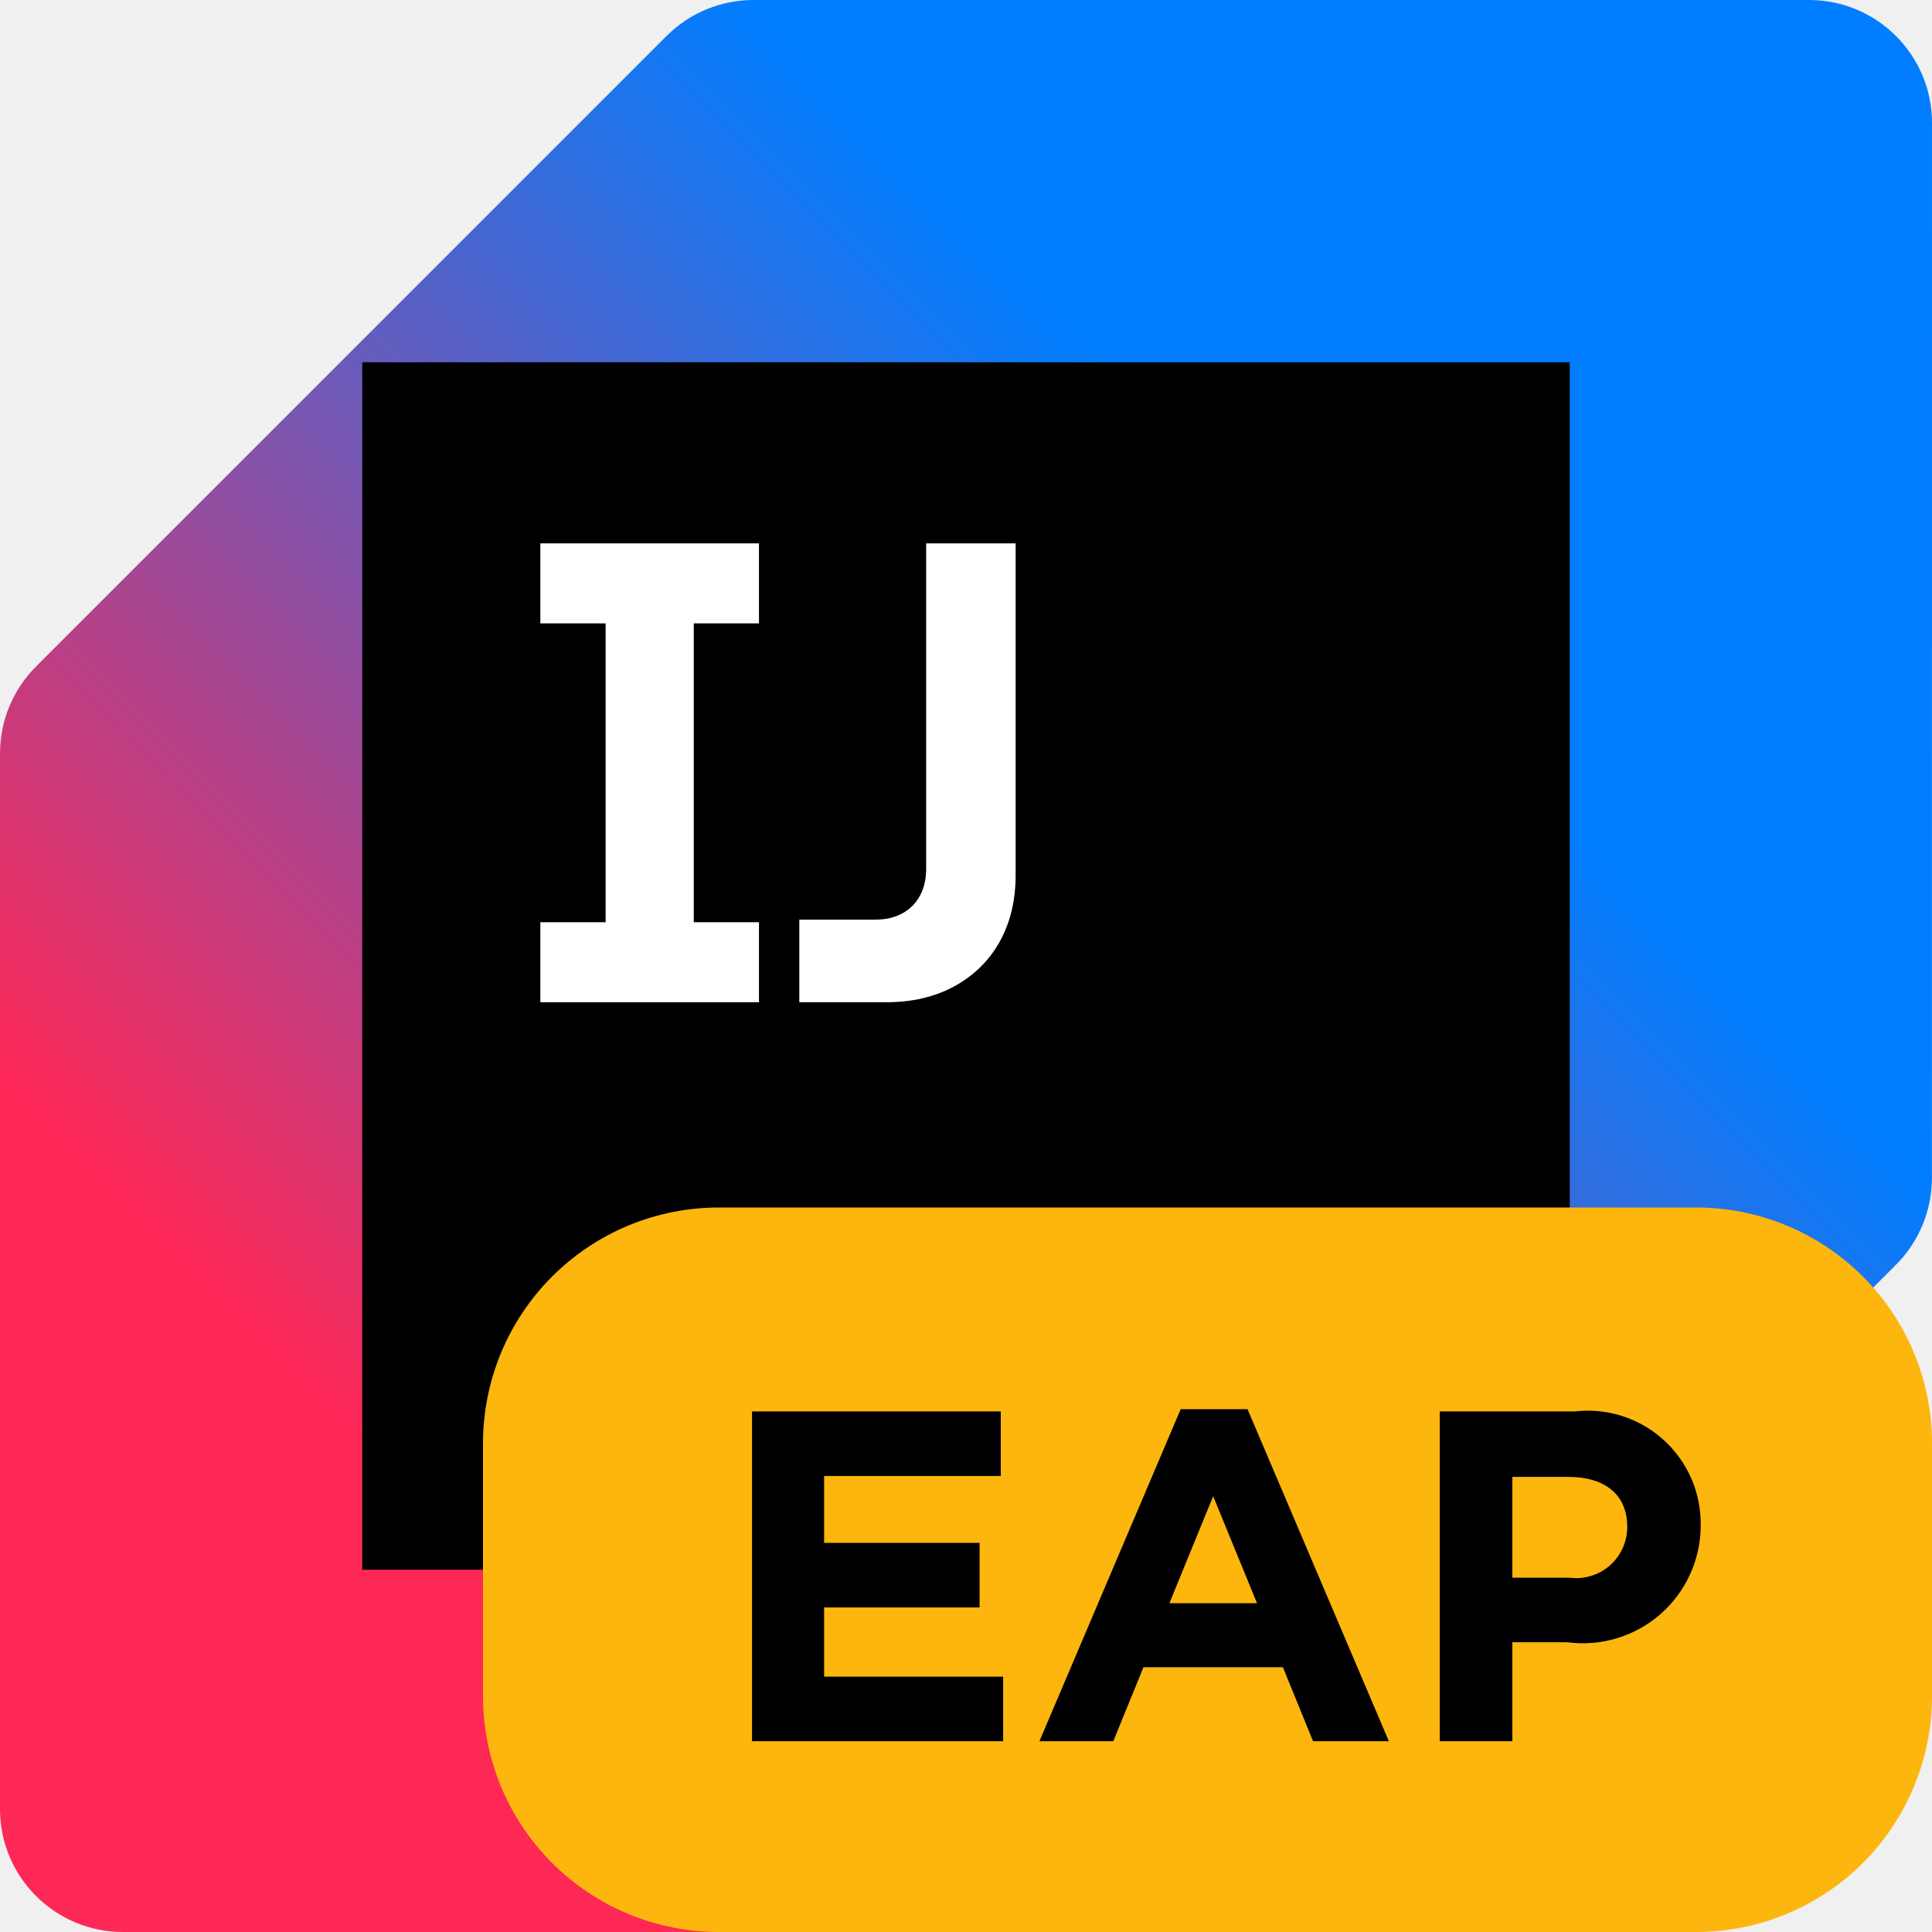
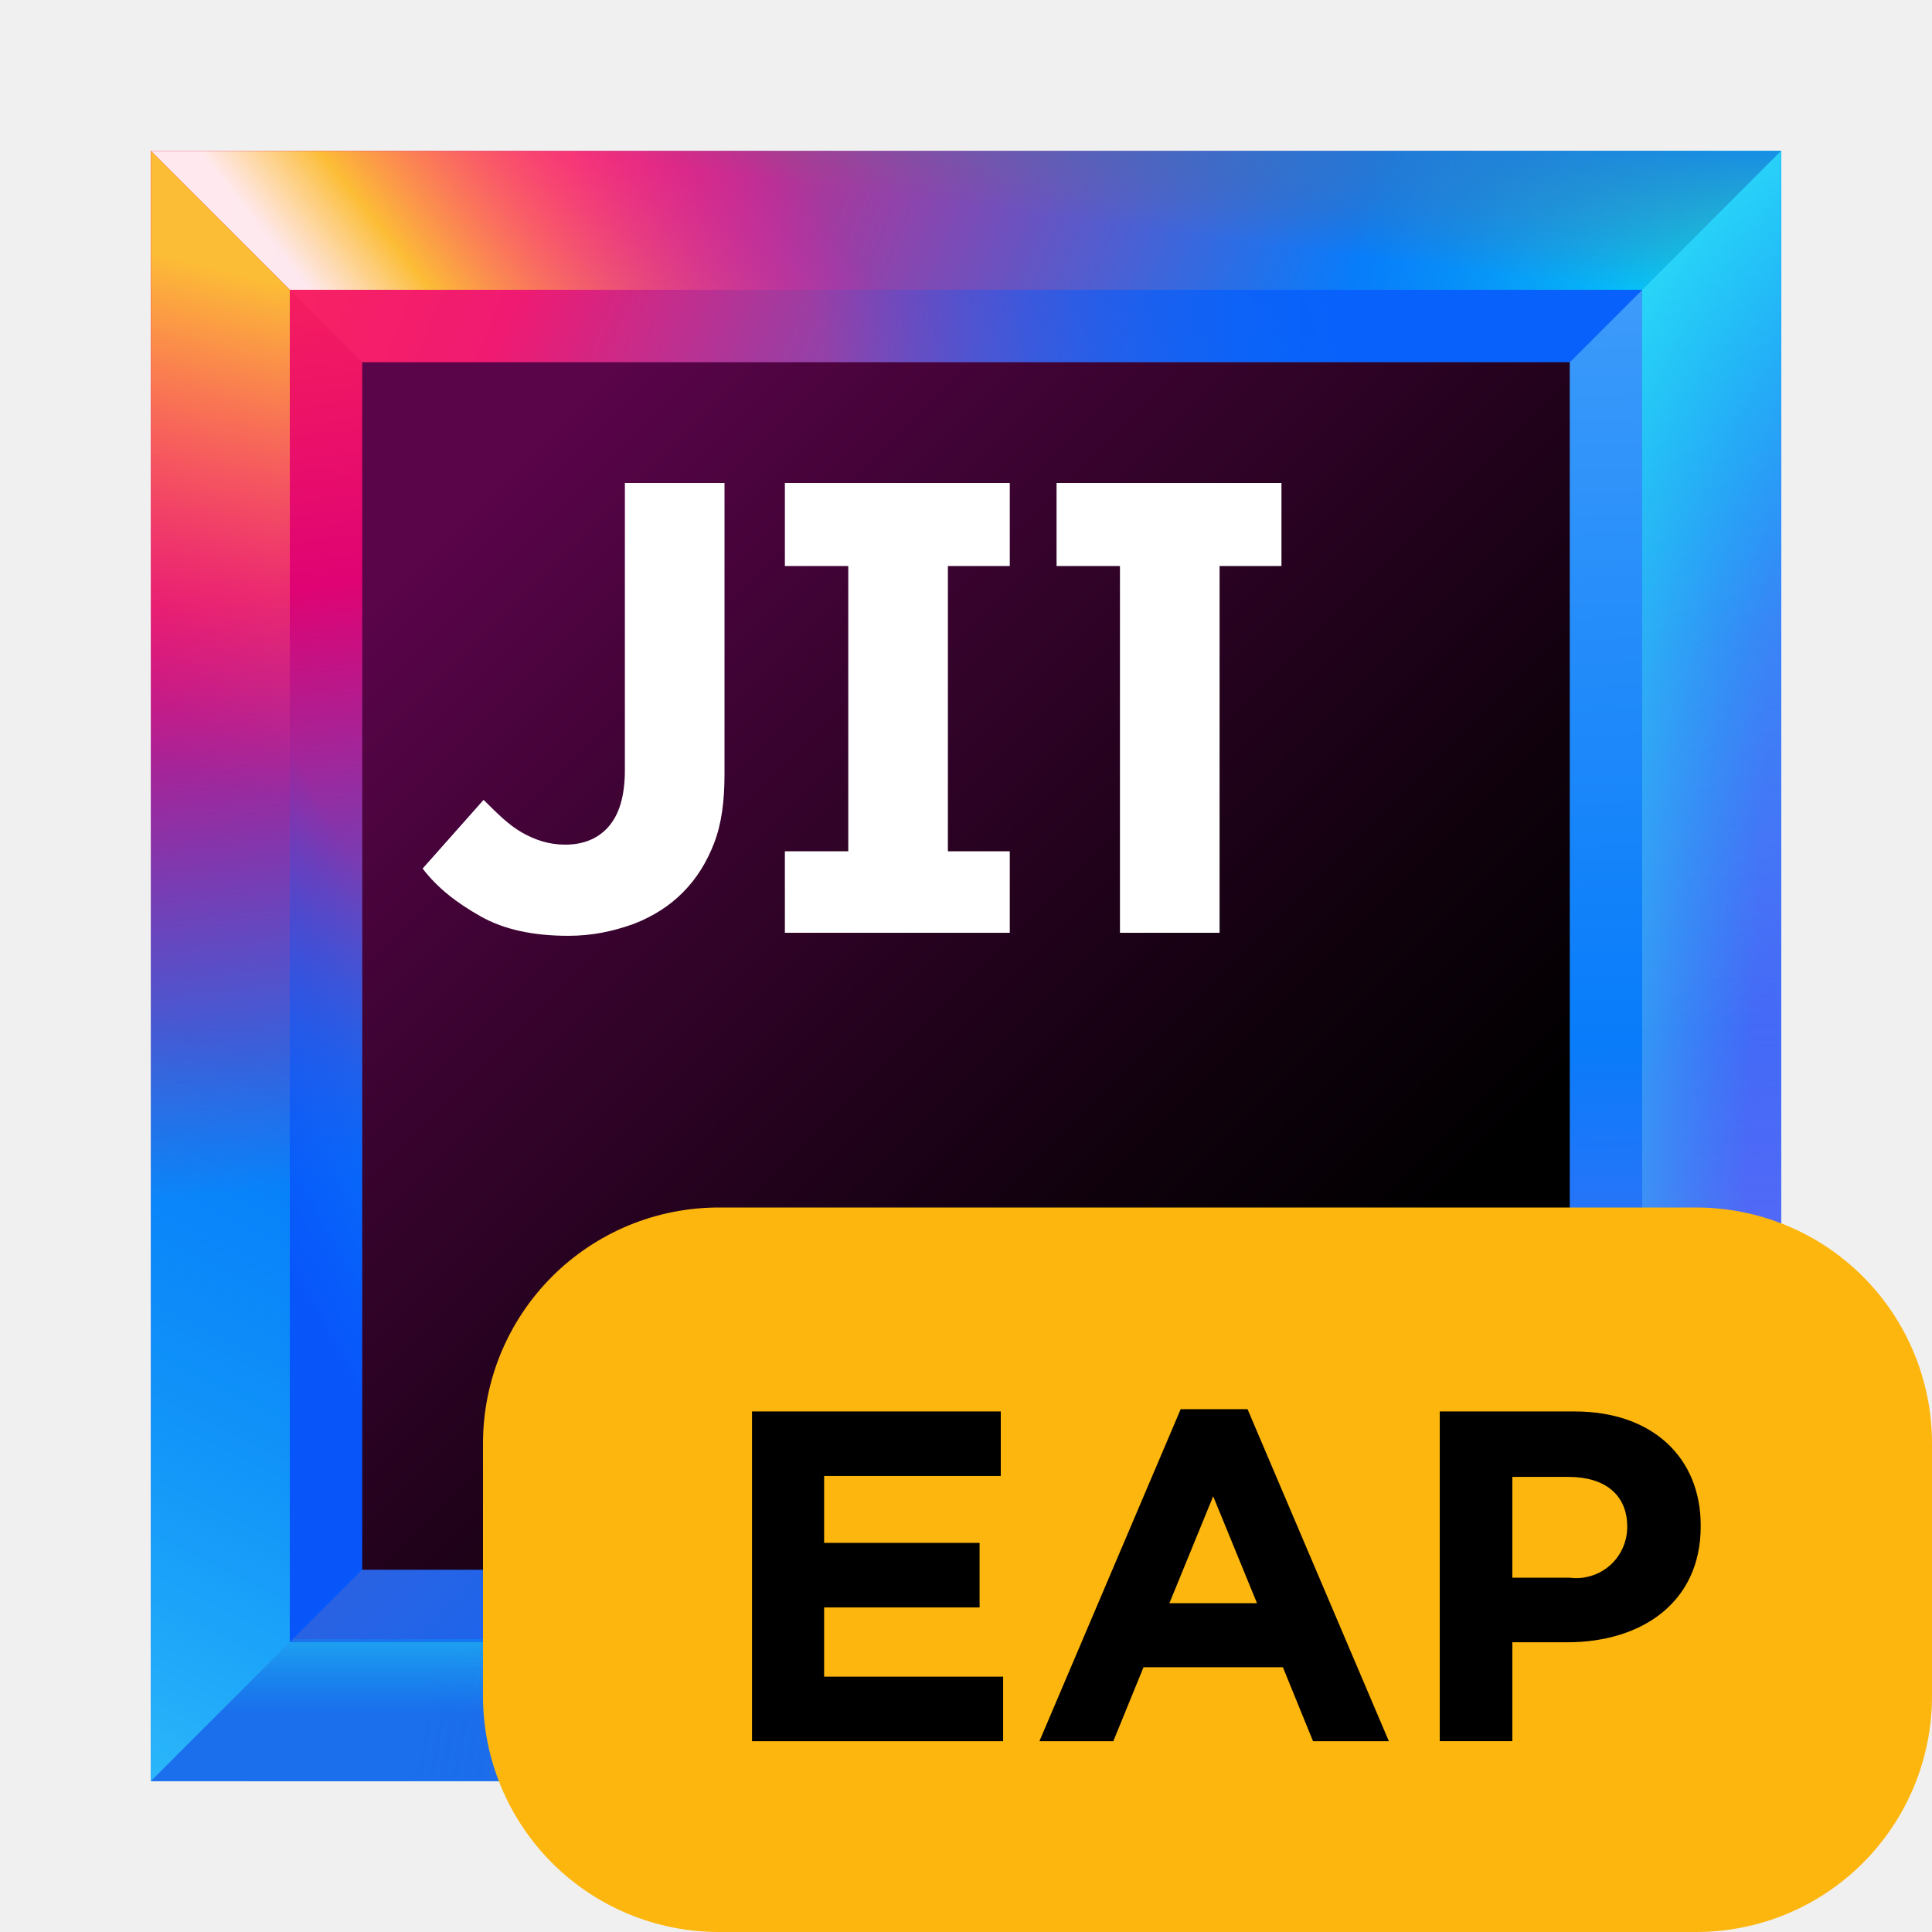
- <svg xmlns="http://www.w3.org/2000/svg" width="32" height="32" viewBox="0 0 32 32" fill="none" data-scaled="true">
-   <g clip-path="url(#clip0_4372_11170)">
-     <path d="M29.964 0H12.48C11.94 0 11.422 0.214 11.04 0.596L0.596 11.04C0.214 11.422 0 11.94 0 12.48V29.964C0 31.088 0.912 32 2.036 32H19.519C20.06 32 20.578 31.785 20.96 31.403L31.404 20.948C31.785 20.566 31.999 20.048 31.999 19.508L32 2.036C32 0.912 31.088 0 29.964 0Z" fill="url(#paint0_linear_4372_11170)" />
-     <path d="M26 6H6V26H26V6Z" fill="black" />
-     <path d="M8.95 15.275H10.031V10.325H8.95V9H12.571V10.325H11.491V15.275H12.571V16.6H8.95V15.275Z" fill="white" />
-     <path d="M13.239 15.232H14.499C14.669 15.232 14.817 15.198 14.944 15.129C15.071 15.06 15.168 14.963 15.237 14.836C15.306 14.709 15.34 14.561 15.34 14.39V9H16.822V14.499C16.822 14.915 16.734 15.282 16.556 15.601C16.379 15.916 16.127 16.162 15.802 16.339C15.479 16.513 15.107 16.6 14.683 16.6H13.239V15.232L13.239 15.232Z" fill="white" />
-     <path d="M16 22H9V23H16V22Z" fill="white" />
-   </g>
+ <svg xmlns="http://www.w3.org/2000/svg" width="32" height="32" viewBox="0 0 32 32" fill="none">
+   <path d="M29.5 2.5H2.5V29.5H29.5V2.5Z" fill="url(#paint0_linear_7_118)" />
+   <path d="M24.6 7.4H7.4V24.6H24.6V7.4Z" fill="url(#paint1_linear_7_118)" />
+   <path d="M27.2 4.8H4.8V27.15H27.15V4.8H27.2Z" fill="url(#paint2_linear_7_118)" />
+   <path d="M7.4 7.4H24.6L29.5 2.5H2.5L7.4 7.4Z" fill="url(#paint3_linear_7_118)" />
+   <path d="M24.6 24.6H7.4L2.5 29.5H29.5L24.6 24.6Z" fill="url(#paint4_linear_7_118)" />
+   <path d="M24.6 7.4V24.6L29.5 29.5V2.5L24.6 7.4Z" fill="url(#paint5_linear_7_118)" />
+   <path d="M7.4 24.6V7.4L2.5 2.5V29.5L7.4 24.6Z" fill="url(#paint6_linear_7_118)" />
+   <path d="M4.8 4.8H27.2L29.5 2.5H2.5L4.8 4.8Z" fill="url(#paint7_linear_7_118)" />
+   <path d="M4.8 4.8H27.2L29.5 2.5H2.5L4.8 4.8Z" fill="url(#paint8_linear_7_118)" />
+   <path d="M4.8 4.8H27.2L29.5 2.5H2.5L4.8 4.8Z" fill="url(#paint9_linear_7_118)" />
+   <path d="M27.2 4.8H4.8L7.4 7.4H24.6L27.2 4.8Z" fill="url(#paint10_linear_7_118)" />
+   <path d="M27.2 27.2H4.8L2.5 29.5H29.5L27.2 27.2Z" fill="url(#paint11_linear_7_118)" />
+   <path d="M27.2 27.2H4.8L2.5 29.5H29.5L27.2 27.2Z" fill="url(#paint12_linear_7_118)" />
+   <path d="M27.2 27.2H4.8L2.5 29.5H29.5L27.2 27.2Z" fill="url(#paint13_linear_7_118)" />
+   <path d="M27.2 27.2L29.5 29.5V2.5L27.2 4.8V27.2Z" fill="url(#paint14_linear_7_118)" />
+   <path d="M27.2 27.2L29.5 29.5V2.5L27.2 4.8V27.2Z" fill="url(#paint15_linear_7_118)" />
+   <path d="M27.2 27.2L29.5 29.5V2.5L27.2 4.8V27.2Z" fill="url(#paint16_linear_7_118)" />
+   <path d="M27.2 27.2L29.5 29.5V2.5L27.2 4.8V27.2Z" fill="url(#paint17_linear_7_118)" />
+   <path d="M4.8 27.2V4.8L2.5 2.5V29.5L4.8 27.2Z" fill="url(#paint18_linear_7_118)" />
+   <path d="M4.8 27.2V4.8L2.5 2.5V29.5L4.8 27.2Z" fill="url(#paint19_linear_7_118)" />
+   <path d="M4.8 4.8V27.2L7.4 24.6V7.4L4.8 4.8Z" fill="url(#paint20_linear_7_118)" />
+   <path d="M26 6H6V26H26V6Z" fill="url(#paint21_linear_7_118)" />
+   <path d="M16 22.225H8.5V23.475H16V22.225Z" fill="white" />
+   <path d="M28.094 32H11.906C10.87 32 9.876 31.589 9.144 30.856C8.412 30.124 8 29.13 8 28.094V23.906C8 23.393 8.101 22.885 8.297 22.411C8.494 21.937 8.781 21.507 9.144 21.144C9.507 20.781 9.937 20.494 10.411 20.297C10.885 20.101 11.393 20 11.906 20H28.094C29.13 20 30.124 20.411 30.856 21.144C31.588 21.876 32 22.87 32 23.906V28.094C32 29.13 31.588 30.124 30.856 30.856C30.124 31.589 29.13 32 28.094 32Z" fill="#FDB60D" />
+   <path d="M12.456 23.378H16.576V24.447H13.65V25.555H16.225V26.624H13.65V27.771H16.615V28.84H12.456V23.378Z" fill="black" />
+   <path d="M19.556 23.34H20.663L23.004 28.84H21.748L21.249 27.615H18.94L18.44 28.84H17.216L19.556 23.34ZM20.82 26.554L20.094 24.783L19.369 26.554H20.82Z" fill="black" />
+   <path d="M23.847 23.378H26.078C27.381 23.378 28.169 24.151 28.169 25.266V25.282C28.169 26.546 27.186 27.201 25.961 27.201H25.049V28.839H23.847V23.378ZM26 26.132C26.118 26.147 26.238 26.137 26.352 26.102C26.466 26.068 26.571 26.01 26.661 25.932C26.751 25.854 26.823 25.757 26.873 25.649C26.923 25.541 26.95 25.424 26.952 25.305V25.289C26.952 24.752 26.578 24.462 25.977 24.462H25.049V26.132H26Z" fill="black" />
+   <path d="M16.725 9.375V8H13V9.375H14.05V14.1H13V15.45H16.725V14.1H15.7V9.375H16.725Z" fill="white" />
+   <path d="M21.225 9.375V8H17.5V9.375H18.55V15.45H19.363H20.2V9.375H21.225Z" fill="white" />
+   <path d="M9.414 15.5C8.847 15.5 8.355 15.401 7.961 15.178C7.566 14.955 7.246 14.708 7 14.386L8.01 13.248C8.232 13.47 8.429 13.668 8.65 13.792C8.872 13.916 9.094 13.99 9.364 13.99C9.66 13.99 9.906 13.891 10.079 13.693C10.251 13.495 10.35 13.198 10.35 12.752V8H12V12.827C12 13.272 11.951 13.644 11.828 13.965C11.704 14.287 11.532 14.559 11.31 14.782C11.089 15.005 10.818 15.178 10.498 15.302C10.153 15.426 9.808 15.5 9.414 15.5Z" fill="white" />
  <defs>
-     <linearGradient id="paint0_linear_4372_11170" x1="0.596" y1="31.403" x2="31.403" y2="0.596" gradientUnits="userSpaceOnUse">
-       <stop offset="0.21" stop-color="#FE2857" />
-       <stop offset="0.7" stop-color="#007EFF" />
+     <linearGradient id="paint0_linear_7_118" x1="32.518" y1="32.518" x2="-5.621" y2="-5.621" gradientUnits="userSpaceOnUse">
+       <stop offset="0.347" stop-color="#087CFA" />
+       <stop offset="0.856" stop-color="#FE2857" />
+       <stop offset="1" stop-color="#FE2857" />
    </linearGradient>
-     <clipPath id="clip0_4372_11170">
-       <rect width="32" height="32" fill="white" />
-     </clipPath>
+     <linearGradient id="paint1_linear_7_118" x1="26.512" y1="26.512" x2="2.241" y2="2.241" gradientUnits="userSpaceOnUse">
+       <stop offset="0.347" stop-color="#087CFA" />
+       <stop offset="0.856" stop-color="#FE2857" />
+       <stop offset="1" stop-color="#FE2857" />
+     </linearGradient>
+     <linearGradient id="paint2_linear_7_118" x1="29.683" y1="29.683" x2="-1.91" y2="-1.91" gradientUnits="userSpaceOnUse">
+       <stop stop-color="#087CFA" />
+       <stop offset="0.282" stop-color="#0855FA" />
+       <stop offset="0.764" stop-color="#E0326B" />
+       <stop offset="0.772" stop-color="#FE2857" />
+       <stop offset="1" stop-color="#FE2857" />
+     </linearGradient>
+     <linearGradient id="paint3_linear_7_118" x1="31.44" y1="10.158" x2="3.48" y2="-1.046" gradientUnits="userSpaceOnUse">
+       <stop offset="0.347" stop-color="#087CFA" />
+       <stop offset="0.77" stop-color="#F01A72" />
+       <stop offset="0.987" stop-color="#FE2857" />
+     </linearGradient>
+     <linearGradient id="paint4_linear_7_118" x1="32.561" y1="30.242" x2="7.409" y2="26.014" gradientUnits="userSpaceOnUse">
+       <stop offset="0.251" stop-color="#087CFA" stop-opacity="0.97" />
+       <stop offset="0.572" stop-color="#087CFA" />
+       <stop offset="0.892" stop-color="#087CFA" stop-opacity="0.5" />
+     </linearGradient>
+     <linearGradient id="paint5_linear_7_118" x1="26.729" y1="3.03" x2="27.55" y2="30.327" gradientUnits="userSpaceOnUse">
+       <stop offset="0.018" stop-color="#429EFA" />
+       <stop offset="0.518" stop-color="#087CFA" />
+       <stop offset="1" stop-color="#965CF3" stop-opacity="0.977" />
+     </linearGradient>
+     <linearGradient id="paint6_linear_7_118" x1="6.076" y1="27.504" x2="3.046" y2="3.046" gradientUnits="userSpaceOnUse">
+       <stop offset="0.323" stop-color="#087CFA" />
+       <stop offset="0.72" stop-color="#DF0373" />
+       <stop offset="1" stop-color="#FE2857" />
+     </linearGradient>
+     <linearGradient id="paint7_linear_7_118" x1="14.908" y1="3.605" x2="8.344" y2="8.844" gradientUnits="userSpaceOnUse">
+       <stop offset="0.102" stop-color="#FF00BB" stop-opacity="0" />
+       <stop offset="0.813" stop-color="#FCBD36" />
+       <stop offset="1" stop-color="white" stop-opacity="0.9" />
+     </linearGradient>
+     <linearGradient id="paint8_linear_7_118" x1="29.926" y1="5.756" x2="21.09" y2="4.304" gradientUnits="userSpaceOnUse">
+       <stop offset="0.018" stop-color="#00FFFA" />
+       <stop offset="0.856" stop-color="#07C3F2" stop-opacity="0" />
+     </linearGradient>
+     <linearGradient id="paint9_linear_7_118" x1="16.4" y1="-0.598" x2="15.885" y2="3.388" gradientUnits="userSpaceOnUse">
+       <stop offset="0.203" stop-color="#087CFA" />
+       <stop offset="1" stop-color="#6D6E71" stop-opacity="0" />
+     </linearGradient>
+     <linearGradient id="paint10_linear_7_118" x1="24.163" y1="2.708" x2="9.962" y2="7.82" gradientUnits="userSpaceOnUse">
+       <stop offset="0.174" stop-color="#0861FA" />
+       <stop offset="0.723" stop-color="#0855FA" stop-opacity="0" />
+     </linearGradient>
+     <linearGradient id="paint11_linear_7_118" x1="32.385" y1="31.291" x2="7.233" y2="27.062" gradientUnits="userSpaceOnUse">
+       <stop stop-color="#434FCF" stop-opacity="0" />
+       <stop offset="1" stop-color="#1B6EEC" />
+     </linearGradient>
+     <linearGradient id="paint12_linear_7_118" x1="16" y1="25.595" x2="16" y2="28.888" gradientUnits="userSpaceOnUse">
+       <stop offset="0.018" stop-color="#42FFFA" />
+       <stop offset="0.856" stop-color="#07C3F2" stop-opacity="0" />
+     </linearGradient>
+     <linearGradient id="paint13_linear_7_118" x1="28.389" y1="23.759" x2="20.499" y2="26.978" gradientUnits="userSpaceOnUse">
+       <stop offset="0.018" stop-color="#FF39FF" stop-opacity="0.5" />
+       <stop offset="0.856" stop-color="#FF318C" stop-opacity="0" />
+     </linearGradient>
+     <linearGradient id="paint14_linear_7_118" x1="27.985" y1="2.992" x2="28.806" y2="30.29" gradientUnits="userSpaceOnUse">
+       <stop offset="0.018" stop-color="#085EFA" />
+       <stop offset="0.856" stop-color="#FF45ED" stop-opacity="0" />
+     </linearGradient>
+     <linearGradient id="paint15_linear_7_118" x1="24.18" y1="15.766" x2="29.923" y2="16.019" gradientUnits="userSpaceOnUse">
+       <stop offset="0.018" stop-color="#42FFFA" />
+       <stop offset="0.856" stop-color="#07C3F2" stop-opacity="0" />
+     </linearGradient>
+     <linearGradient id="paint16_linear_7_118" x1="19.517" y1="-1.215" x2="31.068" y2="19.803" gradientUnits="userSpaceOnUse">
+       <stop offset="0.018" stop-color="#42FFFA" />
+       <stop offset="0.856" stop-color="#07C3F2" stop-opacity="0" />
+     </linearGradient>
+     <linearGradient id="paint17_linear_7_118" x1="23.528" y1="3.507" x2="27.441" y2="12.722" gradientUnits="userSpaceOnUse">
+       <stop offset="0.018" stop-color="#42FFFA" stop-opacity="0.5" />
+       <stop offset="0.856" stop-color="#07C3F2" stop-opacity="0" />
+     </linearGradient>
+     <linearGradient id="paint18_linear_7_118" x1="1.954" y1="21.735" x2="6.246" y2="4.378" gradientUnits="userSpaceOnUse">
+       <stop offset="0.499" stop-color="#FF318C" stop-opacity="0" />
+       <stop offset="0.961" stop-color="#FCBD36" />
+     </linearGradient>
+     <linearGradient id="paint19_linear_7_118" x1="-2.877" y1="27.843" x2="3.166" y2="15.822" gradientUnits="userSpaceOnUse">
+       <stop offset="0.001" stop-color="#5AFFFA" stop-opacity="0.5" />
+       <stop offset="0.923" stop-color="#07C3F2" stop-opacity="0" />
+     </linearGradient>
+     <linearGradient id="paint20_linear_7_118" x1="2.447" y1="17.323" x2="7.875" y2="14.293" gradientUnits="userSpaceOnUse">
+       <stop offset="0.018" stop-color="#0855FA" />
+       <stop offset="0.723" stop-color="#0855FA" stop-opacity="0" />
+     </linearGradient>
+     <linearGradient id="paint21_linear_7_118" x1="6.03" y1="6.03" x2="23.554" y2="23.554" gradientUnits="userSpaceOnUse">
+       <stop offset="0.12" stop-color="#5A044A" />
+       <stop offset="0.373" stop-color="#39032F" />
+       <stop offset="0.73" stop-color="#10010D" />
+       <stop offset="0.914" />
+     </linearGradient>
  </defs>
-   <path d="M28.094 32H11.906C11.393 32 10.885 31.899 10.411 31.703C9.937 31.506 9.507 31.219 9.144 30.856C8.781 30.493 8.494 30.063 8.297 29.589C8.101 29.115 8 28.607 8 28.094V23.906C8 23.393 8.101 22.885 8.297 22.411C8.494 21.937 8.781 21.507 9.144 21.144C9.507 20.781 9.937 20.494 10.411 20.297C10.885 20.101 11.393 20 11.906 20H28.094C28.607 20 29.115 20.101 29.589 20.297C30.063 20.494 30.493 20.781 30.856 21.144C31.219 21.507 31.506 21.937 31.703 22.411C31.899 22.885 32 23.393 32 23.906V28.094C32 29.13 31.588 30.124 30.856 30.856C30.124 31.588 29.13 32 28.094 32V32Z" fill="#FDB60D" />
-   <path d="M12.456 23.378H16.576V24.447H13.65V25.555H16.225V26.624H13.65V27.771H16.615V28.84H12.456V23.378Z" fill="black" />
-   <path d="M19.556 23.34H20.663L23.004 28.84H21.748L21.249 27.615H18.939L18.44 28.84H17.216L19.556 23.34ZM20.82 26.554L20.094 24.782L19.369 26.554H20.82Z" fill="black" />
-   <path d="M23.847 23.378H26.078C26.343 23.347 26.612 23.372 26.866 23.453C27.12 23.534 27.354 23.668 27.552 23.847C27.75 24.026 27.908 24.245 28.014 24.49C28.12 24.735 28.173 24.999 28.169 25.266V25.282C28.167 25.558 28.106 25.831 27.99 26.082C27.874 26.334 27.706 26.558 27.498 26.739C27.289 26.921 27.044 27.055 26.779 27.135C26.514 27.215 26.236 27.238 25.961 27.201H25.049V28.84H23.847V23.378ZM26 26.132C26.118 26.147 26.238 26.137 26.352 26.102C26.466 26.068 26.571 26.01 26.661 25.932C26.751 25.854 26.823 25.757 26.873 25.649C26.923 25.541 26.95 25.424 26.952 25.305V25.289C26.952 24.752 26.578 24.462 25.977 24.462H25.049V26.132H26Z" fill="black" />
</svg>
